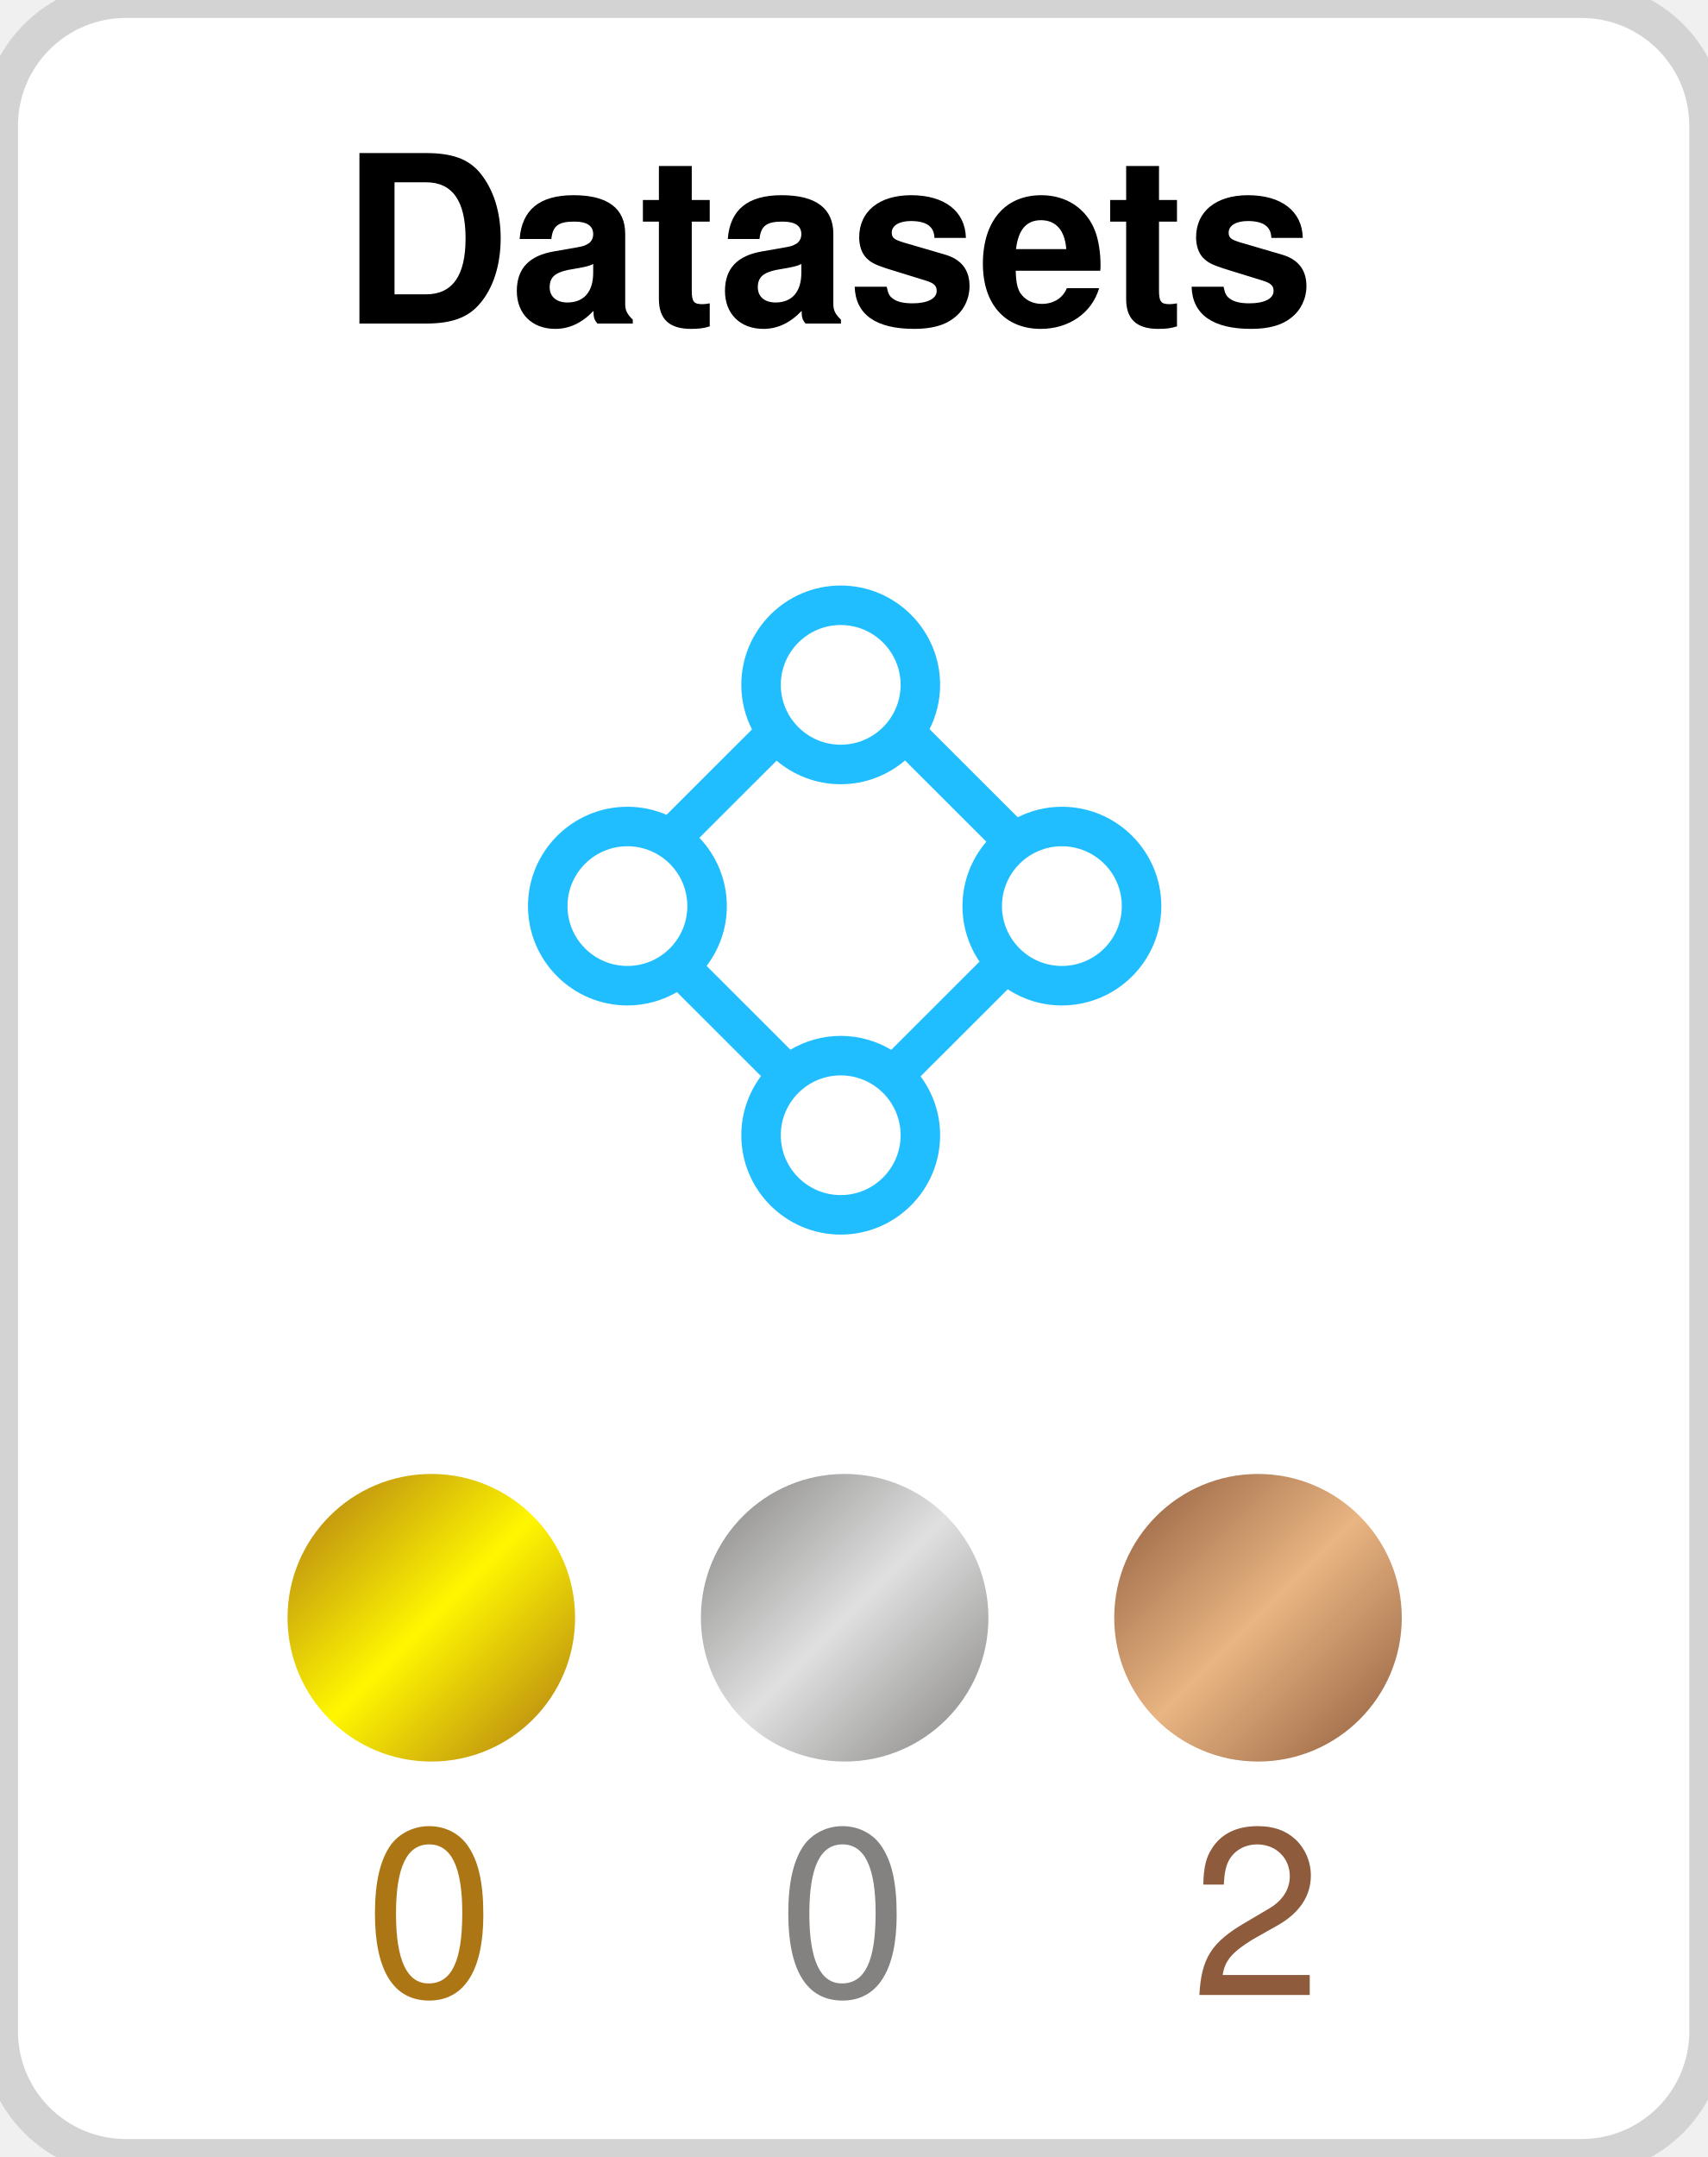
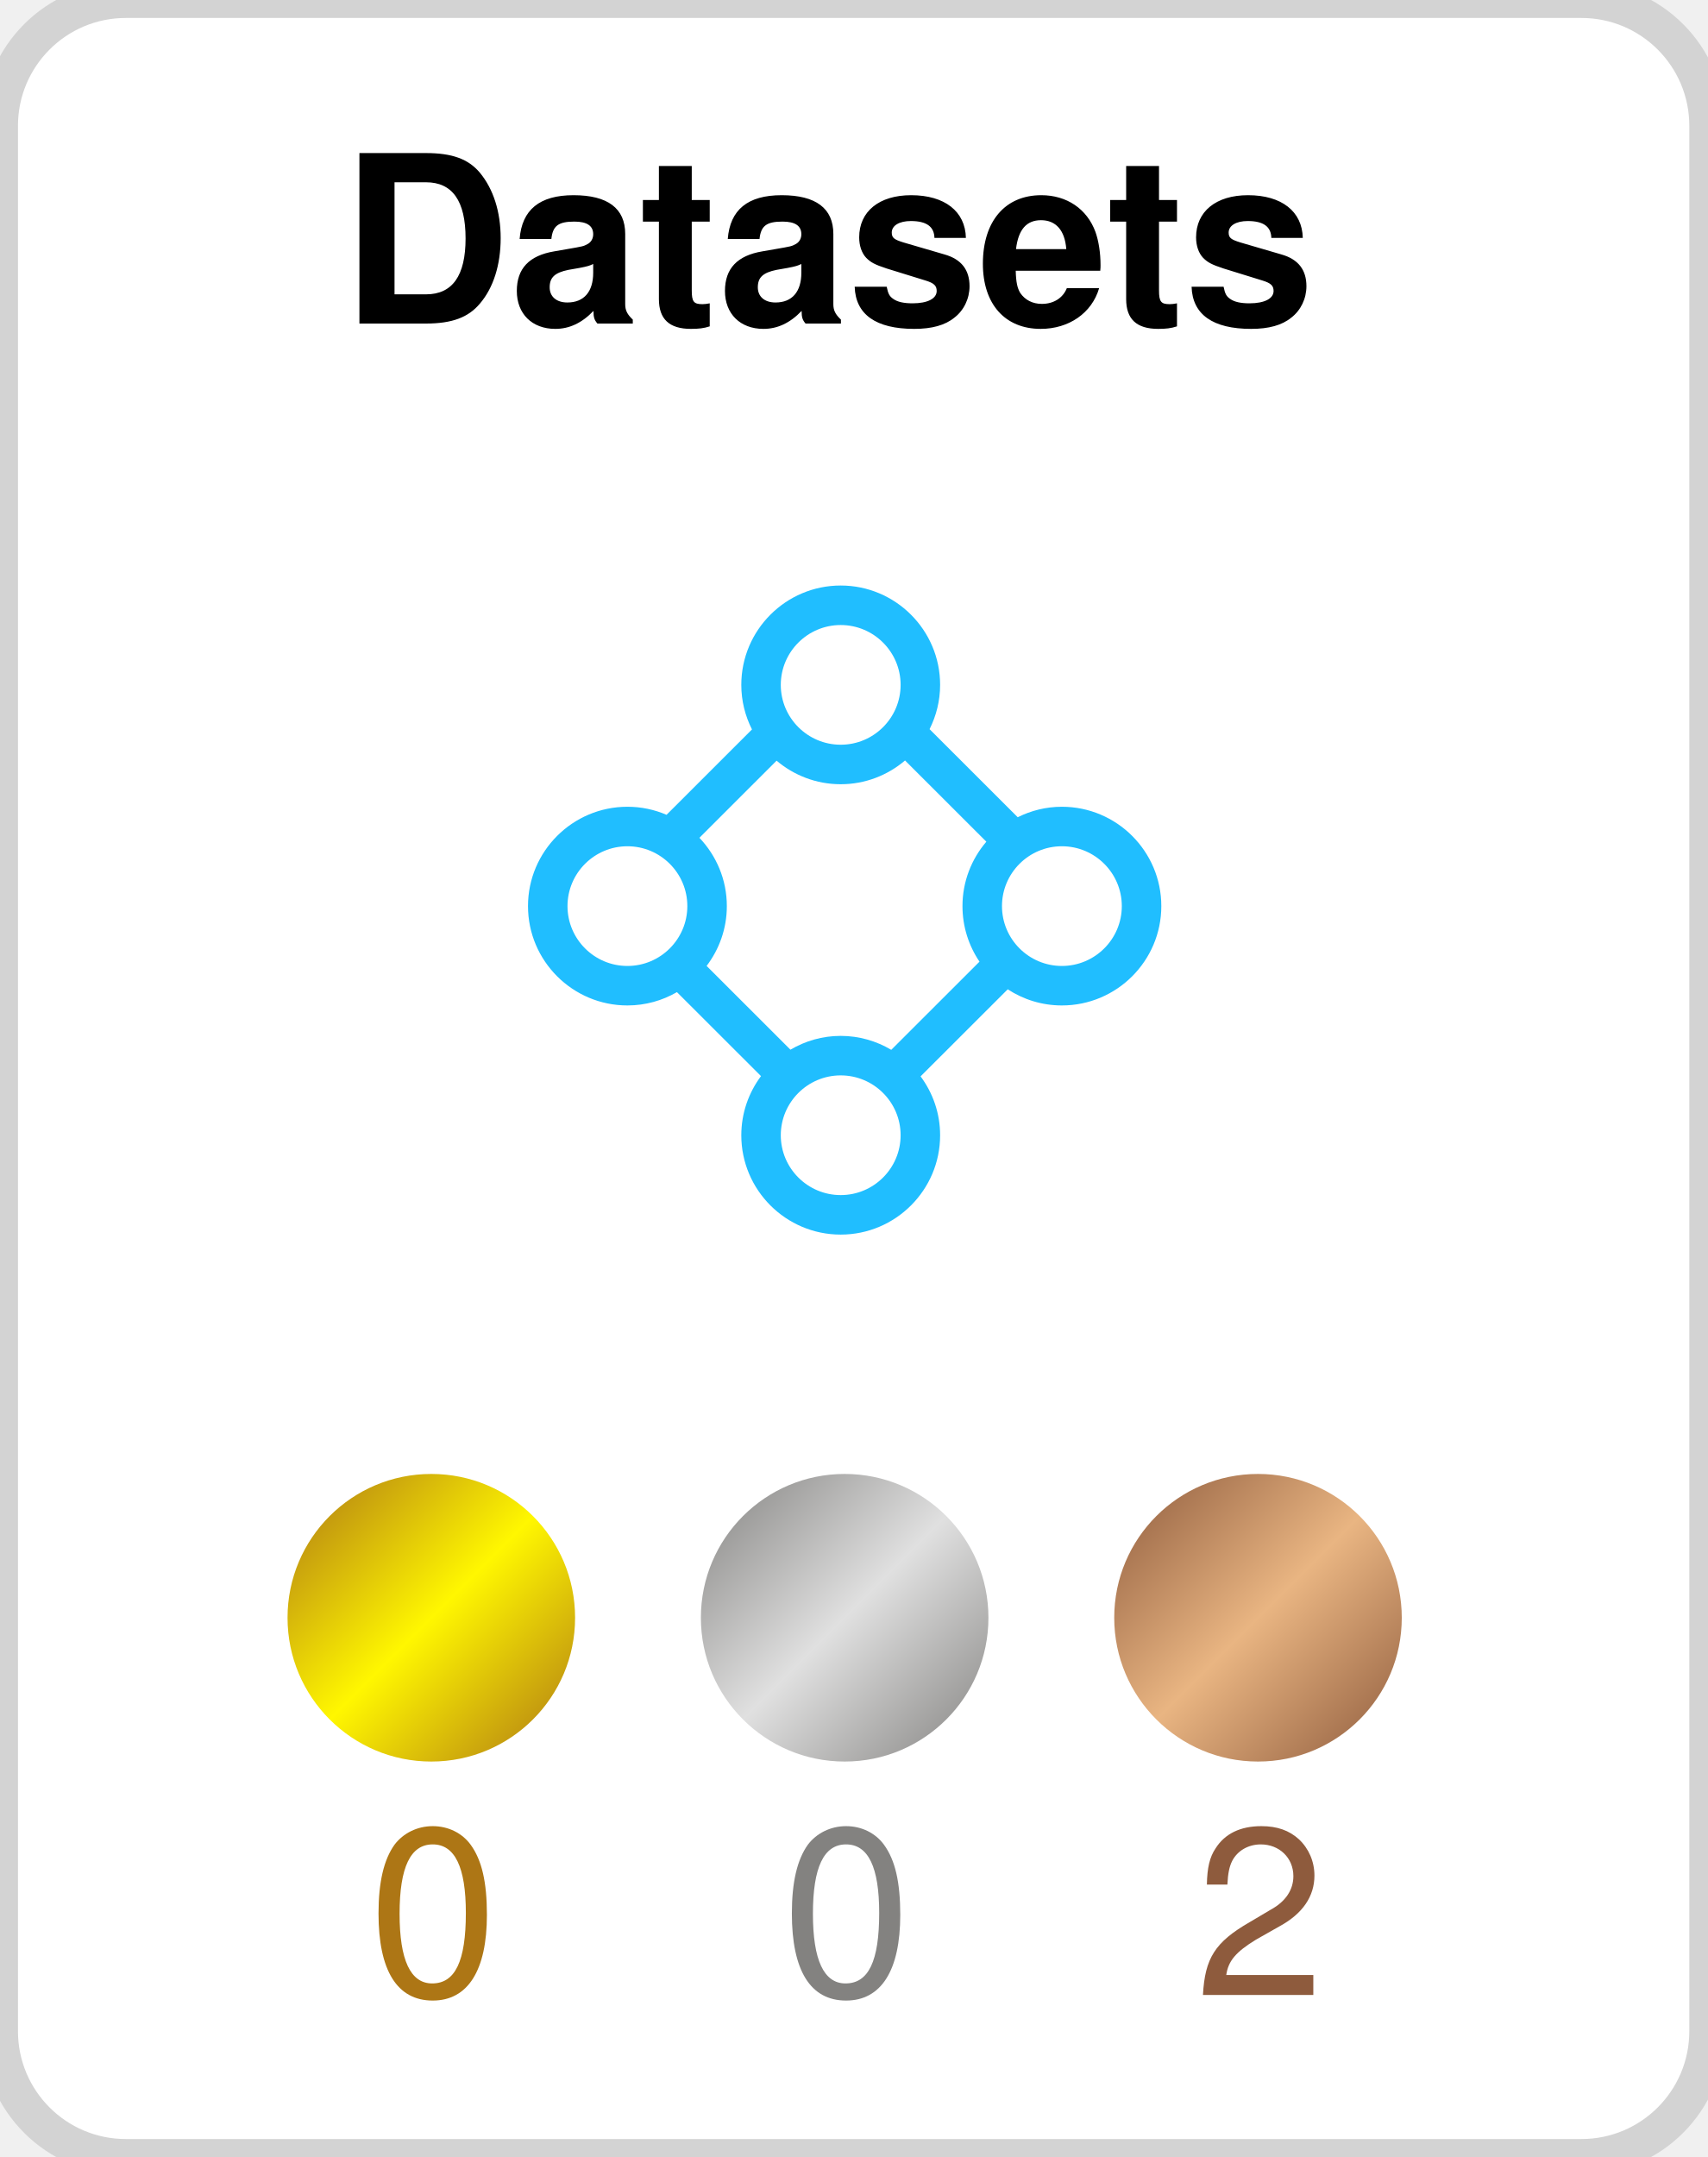
<svg xmlns="http://www.w3.org/2000/svg" version="1.1" width="95" height="120">
  <rect width="95" height="120" stroke-width="2" stroke="#d3d3d3" fill="white" rx="7" ry="7" />
  <svg version="1.1" x="27" y="30">
    <svg width="40" height="41" viewBox="0 0 40 41" fill="none">
      <path fill-rule="evenodd" clip-rule="evenodd" d="M28.754 20.409C28.754 18.573 30.249 17.08 32.088 17.08C33.926 17.08 35.422 18.573 35.422 20.409C35.422 22.245 33.926 23.739 32.088 23.739C30.249 23.739 28.754 22.245 28.754 20.409M16.446 8.102C16.446 6.266 17.942 4.772 19.78 4.772C21.619 4.772 23.114 6.266 23.114 8.102C23.114 9.937 21.619 11.431 19.78 11.431C17.942 11.431 16.446 9.937 16.446 8.102M4.578 20.409C4.578 18.573 6.074 17.08 7.912 17.08C9.751 17.08 11.246 18.573 11.246 20.409C11.246 22.245 9.751 23.739 7.912 23.739C6.074 23.739 4.578 22.245 4.578 20.409M19.78 27.629C18.759 27.629 17.805 27.912 16.983 28.397L12.319 23.737C13.021 22.81 13.444 21.66 13.444 20.409C13.444 18.937 12.861 17.601 11.918 16.609L16.212 12.319C17.177 13.134 18.421 13.629 19.78 13.629C21.145 13.629 22.395 13.129 23.36 12.307L27.884 16.826C27.058 17.793 26.556 19.043 26.556 20.409C26.556 21.553 26.906 22.617 27.503 23.5L22.593 28.405C21.767 27.916 20.808 27.629 19.78 27.629M23.114 33.157C23.114 34.992 21.619 36.486 19.78 36.486C17.942 36.486 16.446 34.992 16.446 33.157C16.446 31.321 17.942 29.827 19.78 29.827C21.619 29.827 23.114 31.321 23.114 33.157M32.088 14.882C31.205 14.882 30.372 15.095 29.63 15.465L24.725 10.565C25.097 9.822 25.312 8.987 25.312 8.102C25.312 5.054 22.83 2.574 19.78 2.574C16.73 2.574 14.249 5.054 14.249 8.102C14.249 8.994 14.466 9.834 14.843 10.58L10.089 15.33C9.42 15.042 8.685 14.882 7.912 14.882C4.862 14.882 2.38 17.361 2.38 20.409C2.38 23.457 4.862 25.936 7.912 25.936C8.916 25.936 9.855 25.664 10.668 25.195L15.345 29.867C14.66 30.788 14.249 31.924 14.249 33.157C14.249 36.205 16.73 38.684 19.78 38.684C22.83 38.684 25.312 36.205 25.312 33.157C25.312 31.93 24.905 30.799 24.225 29.881L29.074 25.038C29.942 25.604 30.976 25.936 32.088 25.936C35.138 25.936 37.62 23.457 37.62 20.409C37.62 17.361 35.138 14.882 32.088 14.882" fill="#20BEFF" />
    </svg>
  </svg>
  <defs>
    <linearGradient x1="0%" y1="0%" x2="100%" y2="100%" id="goldGradient">
      <stop stop-color="#ad7615" offset="0" />
      <stop stop-color="#fff700" offset="0.5" />
      <stop stop-color="#ad7615" offset="1" />
      <animate attributeName="x1" from="50%" to="0%" dur="4s" repeatCount="indefinite" />
      <animate attributeName="y1" from="50%" to="0%" dur="4s" repeatCount="indefinite" />
    </linearGradient>
    <linearGradient x1="0%" y1="0%" x2="100%" y2="100%" id="silverGradient">
      <stop stop-color="#838280" offset="0" />
      <stop stop-color="#e0e0e0" offset="0.5" />
      <stop stop-color="#838280" offset="1" />
      <animate attributeName="x1" from="50%" to="0%" dur="4s" repeatCount="indefinite" />
      <animate attributeName="y1" from="50%" to="0%" dur="4s" repeatCount="indefinite" />
    </linearGradient>
    <linearGradient x1="0%" y1="0%" x2="100%" y2="100%" id="bronzeGradient">
      <stop stop-color="#8e5b3d" offset="0" />
      <stop stop-color="#e9b582" offset="0.5" />
      <stop stop-color="#8e5b3d" offset="1" />
      <animate attributeName="x1" from="50%" to="0%" dur="4s" repeatCount="indefinite" />
      <animate attributeName="y1" from="50%" to="0%" dur="4s" repeatCount="indefinite" />
    </linearGradient>
  </defs>
  <circle r="8" cx="24" cy="90" fill="url(#goldGradient)" />
  <circle r="8" cx="47" cy="90" fill="url(#silverGradient)" />
  <circle r="8" cx="70" cy="90" fill="url(#bronzeGradient)" />
  <text x="19" y="18" font-family="'Ubuntu','Helvetica', 'Arial', sans-serif" font-weight="bold" font-size="13" fill="black">Datasets</text>
-   <text x="20.3" y="111" font-family="'Ubuntu', 'Helvetica', 'Arial', sans-serif" font-size="13" fill="#AD7615">0</text>
-   <text x="43.3" y="111" font-family="'Ubuntu', 'Helvetica', 'Arial', sans-serif" font-size="13" fill="#838280">0</text>
-   <text x="66.3" y="111" font-family="'Ubuntu', 'Helvetica', 'Arial', sans-serif" font-size="13" fill="#8E5B3D">2</text>
+   <text x="20.5" y="111" font-family="'Ubuntu', 'Helvetica', 'Arial', sans-serif" font-size="13" fill="#AD7615">0</text>
+   <text x="43.5" y="111" font-family="'Ubuntu', 'Helvetica', 'Arial', sans-serif" font-size="13" fill="#838280">0</text>
+   <text x="66.5" y="111" font-family="'Ubuntu', 'Helvetica', 'Arial', sans-serif" font-size="13" fill="#8E5B3D">2</text>
</svg>
